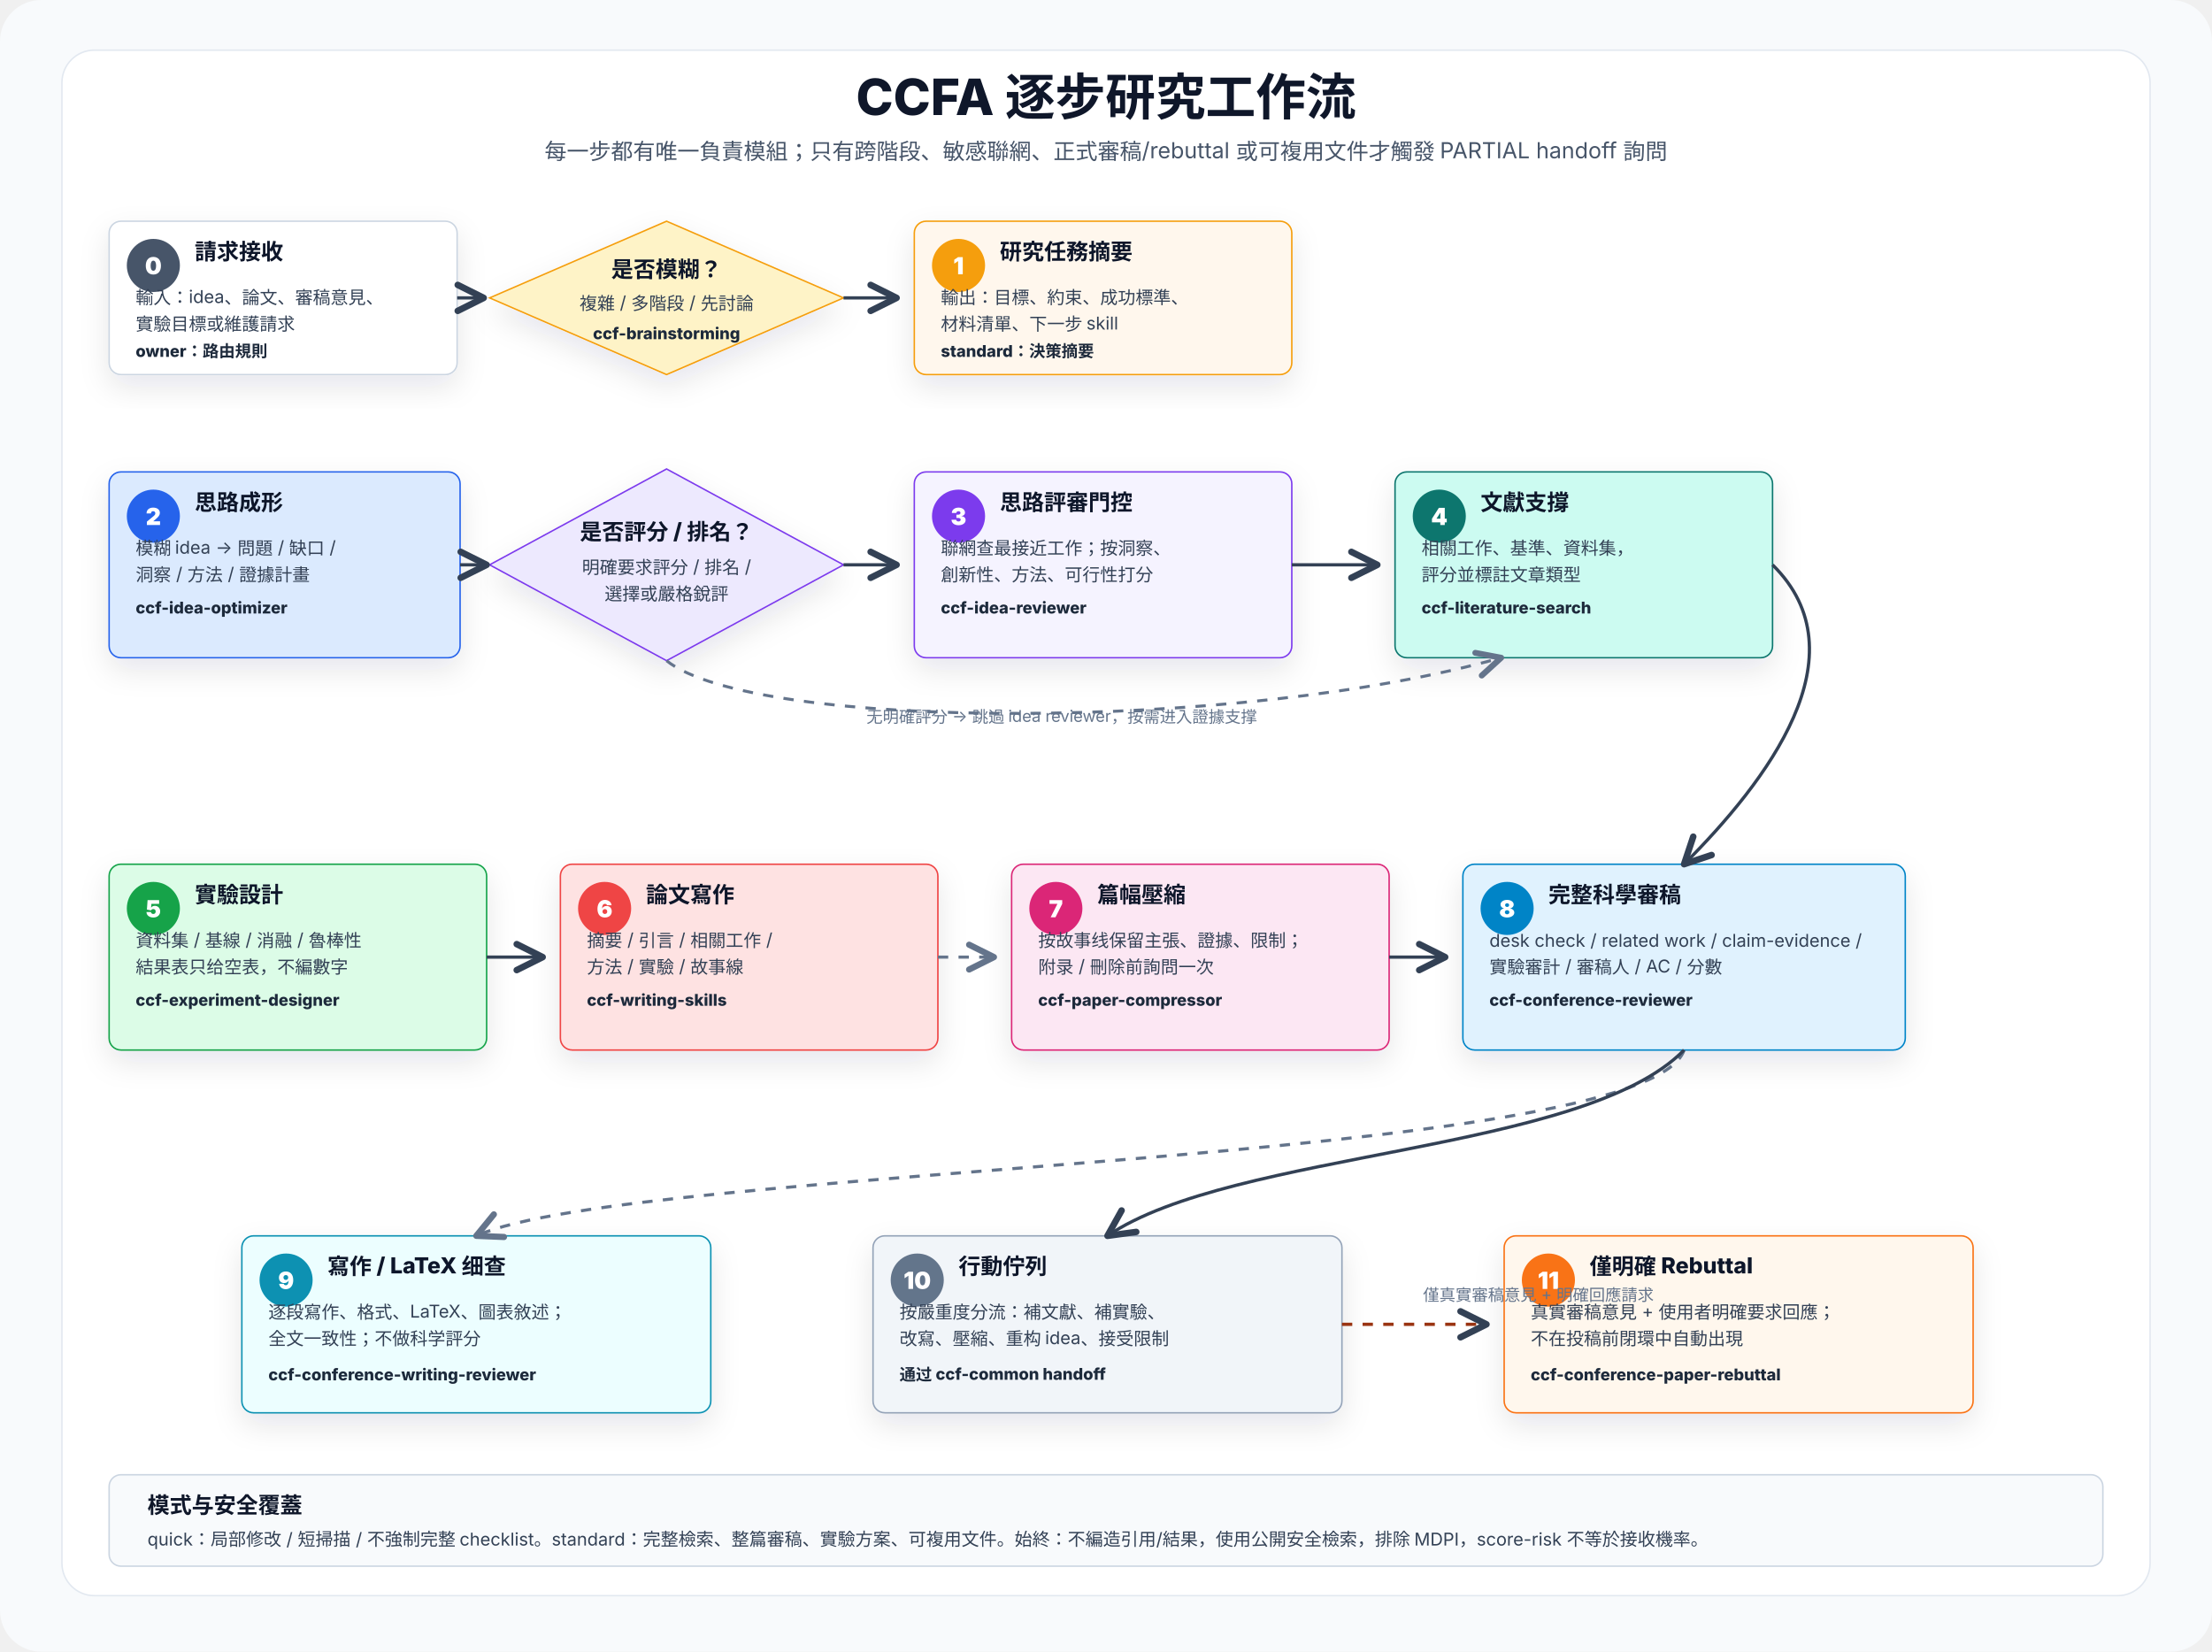
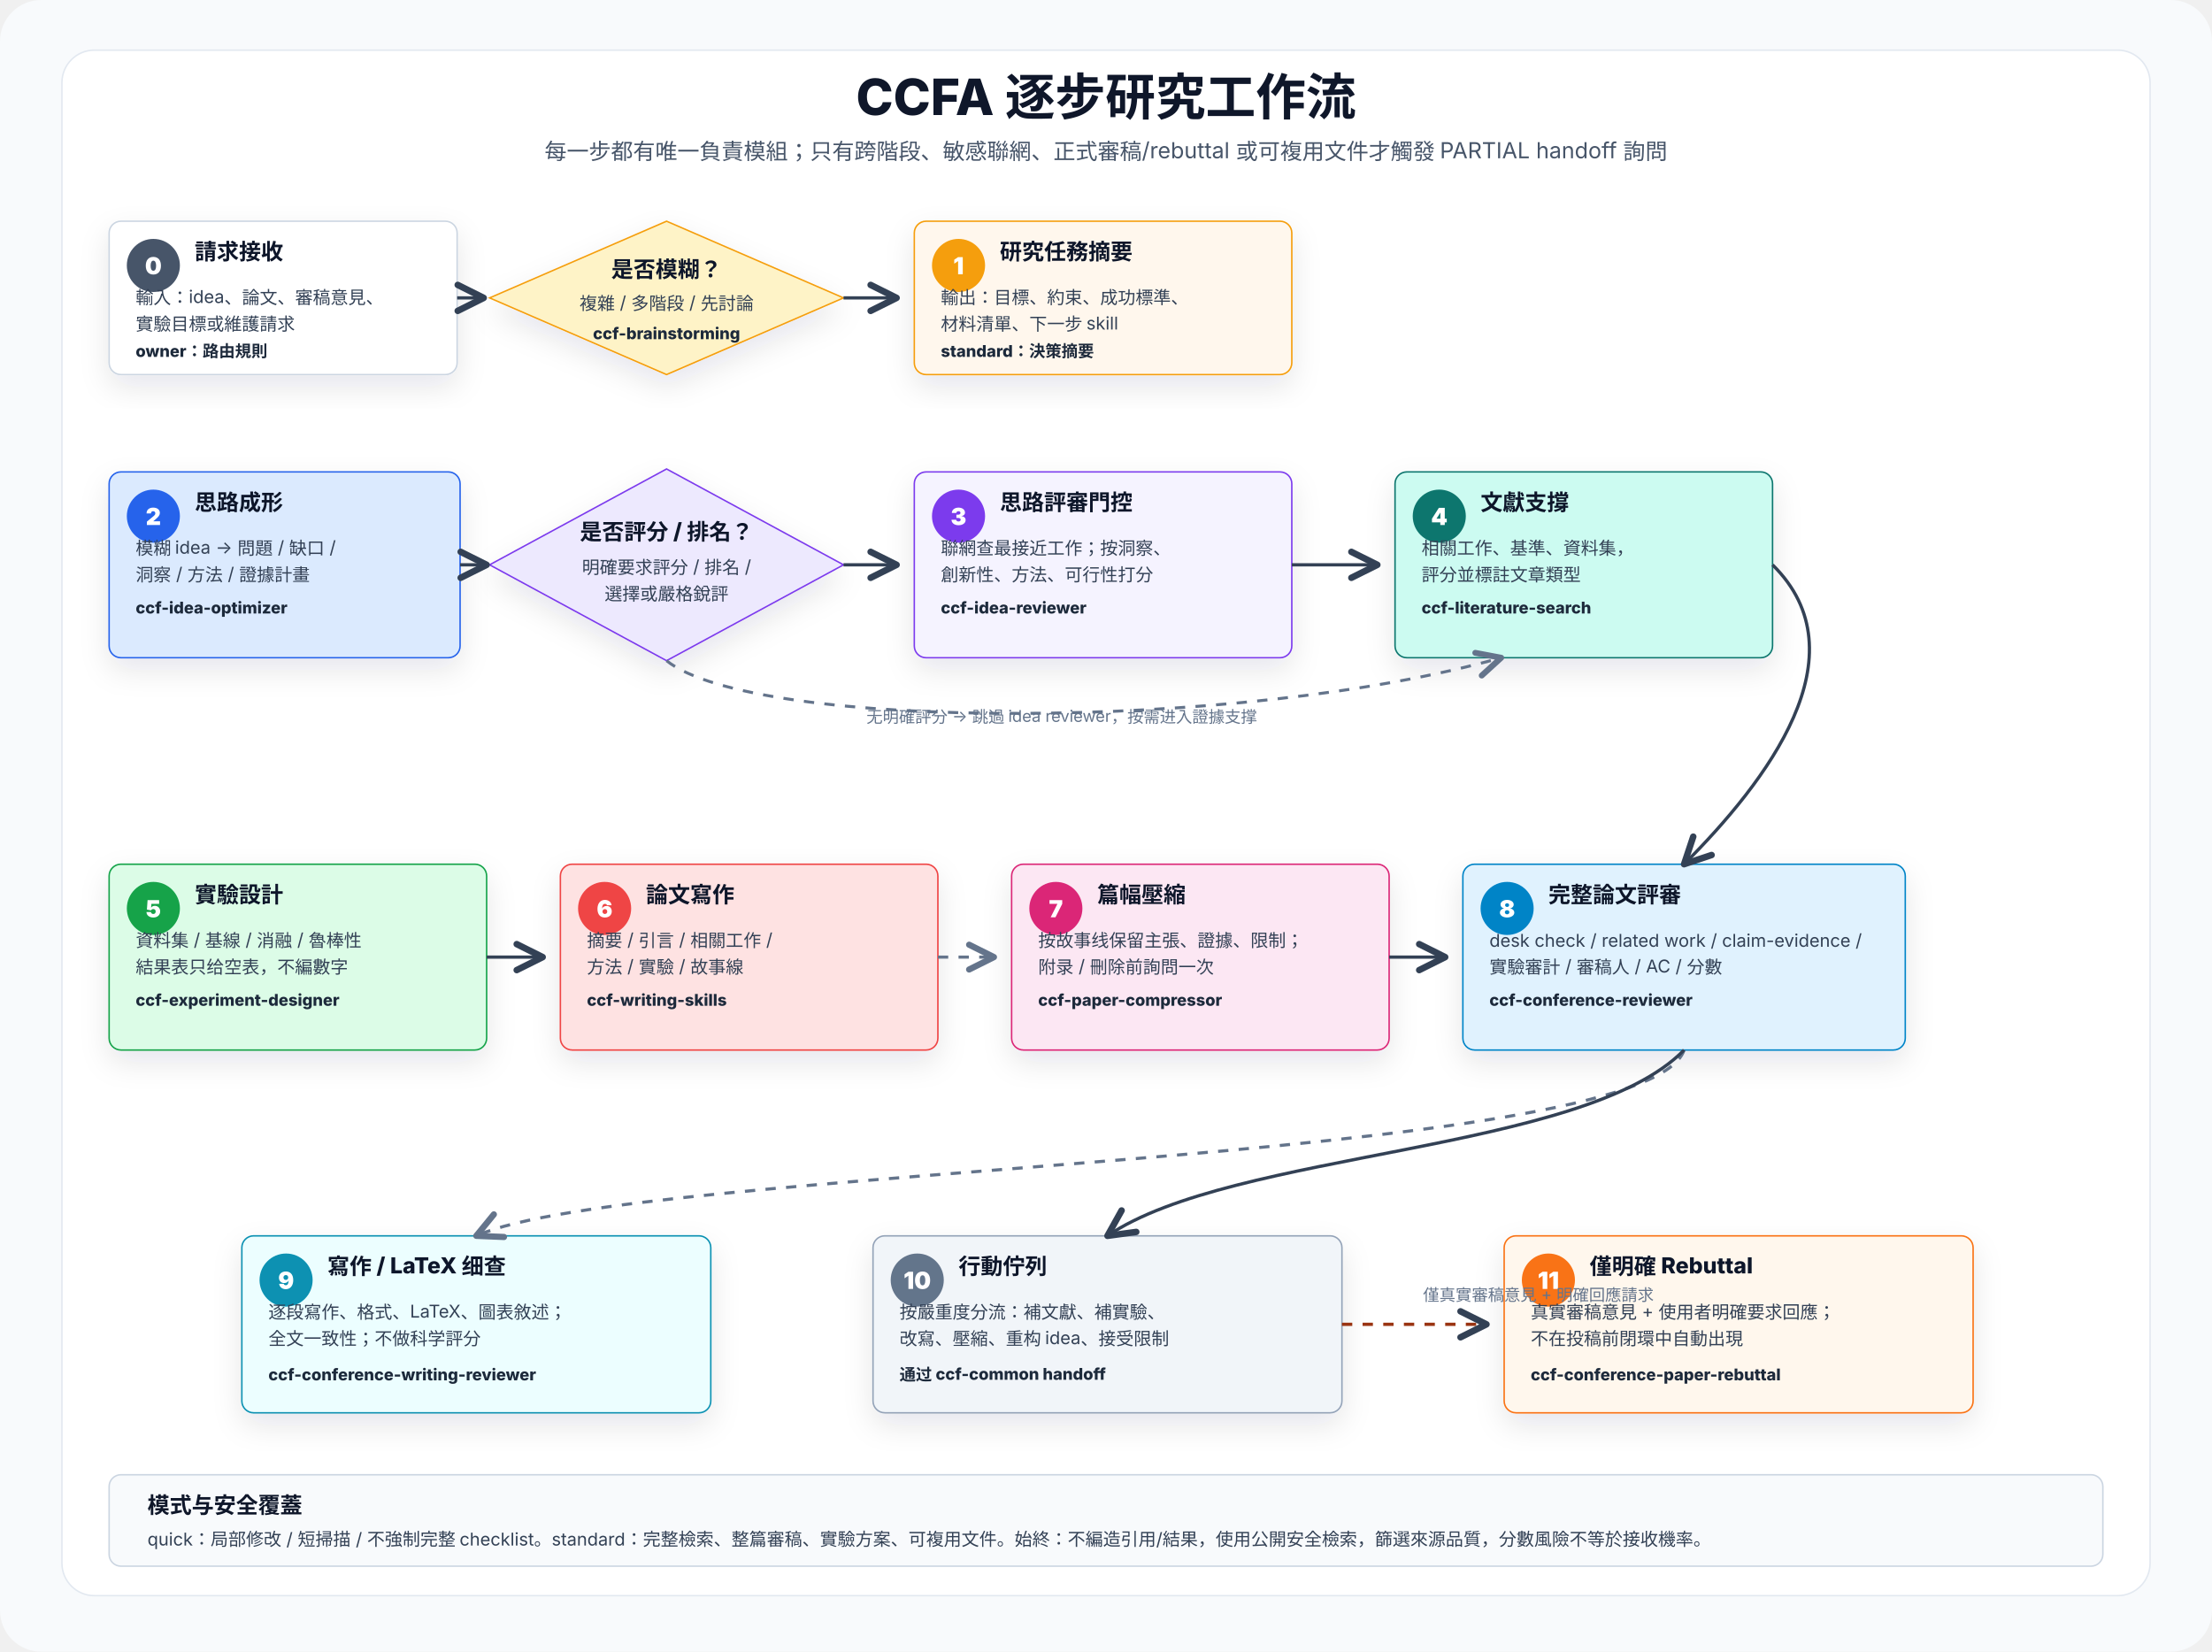
<svg xmlns="http://www.w3.org/2000/svg" width="1500" height="1120" viewBox="0 0 1500 1120" fill="none" role="img" aria-labelledby="title desc">
  <defs>
    <filter id="shadow" x="-12%" y="-18%" width="124%" height="140%" color-interpolation-filters="sRGB">
      <feDropShadow dx="0" dy="8" stdDeviation="10" flood-color="#0f172a" flood-opacity="0.1" />
    </filter>
    <marker id="arrow" markerWidth="12" markerHeight="12" refX="10" refY="6" orient="auto" markerUnits="strokeWidth">
      <path d="M2 2L10 6L2 10" stroke="#334155" stroke-width="2" stroke-linecap="round" stroke-linejoin="round" />
    </marker>
    <marker id="arrowMuted" markerWidth="12" markerHeight="12" refX="10" refY="6" orient="auto" markerUnits="strokeWidth">
      <path d="M2 2L10 6L2 10" stroke="#64748b" stroke-width="2" stroke-linecap="round" stroke-linejoin="round" />
    </marker>
    <style>
      .font{font-family:"Microsoft YaHei","Noto Sans SC","Inter","Segoe UI",Arial,sans-serif}
      .title{font-size:34px;font-weight:800;fill:#0f172a}
      .sub{font-size:15px;fill:#475569}
      .num{font-size:16px;font-weight:900;fill:#ffffff}
      .h{font-size:15px;font-weight:800;fill:#0f172a}
      .b{font-size:12px;fill:#334155}
      .s{font-size:11px;fill:#64748b}
      .skill{font-size:11px;font-weight:800;fill:#1e293b}
    </style>
  </defs>
  <rect width="1500" height="1120" rx="28" fill="#f8fafc" />
  <rect x="42" y="34" width="1416" height="1048" rx="22" fill="#ffffff" stroke="#e2e8f0" />
  <text x="750" y="78" text-anchor="middle" class="font title">CCFA 逐步研究工作流</text>
  <text x="750" y="108" text-anchor="middle" class="font sub">每一步都有唯一負責模組；只有跨階段、敏感聯網、正式審稿/rebuttal 或可複用文件才觸發 PARTIAL handoff 詢問</text>
  <g filter="url(#shadow)">
    <rect x="74" y="150" width="236" height="104" rx="8" fill="#ffffff" stroke="#cbd5e1" />
    <circle cx="104" cy="180" r="18" fill="#475569" />
    <text x="104" y="186" text-anchor="middle" class="font num">0</text>
    <text x="132" y="176" class="font h">請求接收</text>
    <text x="92" y="206" class="font b">輸入：idea、論文、審稿意見、</text>
    <text x="92" y="224" class="font b">實驗目標或維護請求</text>
    <text x="92" y="242" class="font skill">owner：路由規則</text>
  </g>
  <g filter="url(#shadow)">
    <path d="M452 150L572 202L452 254L332 202Z" fill="#fef3c7" stroke="#f59e0b" />
    <text x="452" y="188" text-anchor="middle" class="font h" fill="#78350f">是否模糊？</text>
    <text x="452" y="210" text-anchor="middle" class="font b" fill="#92400e">複雜 / 多階段 / 先討論</text>
    <text x="452" y="230" text-anchor="middle" class="font skill" fill="#92400e">ccf-brainstorming</text>
  </g>
  <g filter="url(#shadow)">
    <rect x="620" y="150" width="256" height="104" rx="8" fill="#fff7ed" stroke="#f59e0b" />
    <circle cx="650" cy="180" r="18" fill="#f59e0b" />
    <text x="650" y="186" text-anchor="middle" class="font num">1</text>
    <text x="678" y="176" class="font h">研究任務摘要</text>
    <text x="638" y="206" class="font b">輸出：目標、約束、成功標準、</text>
    <text x="638" y="224" class="font b">材料清單、下一步 skill</text>
    <text x="638" y="242" class="font skill">standard：決策摘要</text>
  </g>
  <path d="M310 202H328" stroke="#334155" stroke-width="2.2" marker-end="url(#arrow)" />
  <path d="M572 202H608" stroke="#334155" stroke-width="2.2" marker-end="url(#arrow)" />
  <g filter="url(#shadow)">
    <rect x="74" y="320" width="238" height="126" rx="8" fill="#dbeafe" stroke="#2563eb" />
    <circle cx="104" cy="350" r="18" fill="#2563eb" />
    <text x="104" y="356" text-anchor="middle" class="font num">2</text>
    <text x="132" y="346" class="font h" fill="#1e3a8a">思路成形</text>
    <text x="92" y="376" class="font b" fill="#1d4ed8">模糊 idea -&gt; 問題 / 缺口 /</text>
    <text x="92" y="394" class="font b" fill="#1d4ed8">洞察 / 方法 / 證據計畫</text>
    <text x="92" y="416" class="font skill" fill="#1e40af">ccf-idea-optimizer</text>
  </g>
  <g filter="url(#shadow)">
    <path d="M452 318L572 383L452 448L332 383Z" fill="#ede9fe" stroke="#7c3aed" />
    <text x="452" y="366" text-anchor="middle" class="font h" fill="#4c1d95">是否評分 / 排名？</text>
    <text x="452" y="389" text-anchor="middle" class="font b" fill="#6d28d9">明確要求評分 / 排名 /</text>
    <text x="452" y="407" text-anchor="middle" class="font b" fill="#6d28d9">選擇或嚴格銳評</text>
  </g>
  <g filter="url(#shadow)">
    <rect x="620" y="320" width="256" height="126" rx="8" fill="#f5f3ff" stroke="#7c3aed" />
    <circle cx="650" cy="350" r="18" fill="#7c3aed" />
    <text x="650" y="356" text-anchor="middle" class="font num">3</text>
    <text x="678" y="346" class="font h" fill="#4c1d95">思路評審門控</text>
    <text x="638" y="376" class="font b" fill="#6d28d9">聯網查最接近工作；按洞察、</text>
    <text x="638" y="394" class="font b" fill="#6d28d9">創新性、方法、可行性打分</text>
    <text x="638" y="416" class="font skill" fill="#5b21b6">ccf-idea-reviewer</text>
  </g>
  <g filter="url(#shadow)">
    <rect x="946" y="320" width="256" height="126" rx="8" fill="#ccfbf1" stroke="#0f766e" />
    <circle cx="976" cy="350" r="18" fill="#0f766e" />
    <text x="976" y="356" text-anchor="middle" class="font num">4</text>
    <text x="1004" y="346" class="font h" fill="#134e4a">文獻支撐</text>
    <text x="964" y="376" class="font b" fill="#0f766e">相關工作、基準、資料集，</text>
    <text x="964" y="394" class="font b" fill="#0f766e">評分並標註文章類型</text>
    <text x="964" y="416" class="font skill" fill="#115e59">ccf-literature-search</text>
  </g>
  <path d="M312 383H330" stroke="#334155" stroke-width="2.2" marker-end="url(#arrow)" />
  <path d="M572 383H608" stroke="#334155" stroke-width="2.2" marker-end="url(#arrow)" />
  <path d="M876 383H934" stroke="#334155" stroke-width="2.2" marker-end="url(#arrow)" />
  <path d="M452 448C512 496 842 496 1018 446" stroke="#64748b" stroke-width="2" stroke-dasharray="7 7" fill="none" marker-end="url(#arrowMuted)" />
  <text x="720" y="490" text-anchor="middle" class="font s">无明確評分 -&gt; 跳過 idea reviewer，按需进入證據支撑</text>
  <g filter="url(#shadow)">
    <rect x="74" y="586" width="256" height="126" rx="8" fill="#dcfce7" stroke="#16a34a" />
    <circle cx="104" cy="616" r="18" fill="#16a34a" />
    <text x="104" y="622" text-anchor="middle" class="font num">5</text>
    <text x="132" y="612" class="font h" fill="#14532d">實驗設計</text>
    <text x="92" y="642" class="font b" fill="#15803d">資料集 / 基線 / 消融 / 魯棒性</text>
    <text x="92" y="660" class="font b" fill="#15803d">結果表只给空表，不編數字</text>
    <text x="92" y="682" class="font skill" fill="#166534">ccf-experiment-designer</text>
  </g>
  <g filter="url(#shadow)">
    <rect x="380" y="586" width="256" height="126" rx="8" fill="#fee2e2" stroke="#ef4444" />
    <circle cx="410" cy="616" r="18" fill="#ef4444" />
    <text x="410" y="622" text-anchor="middle" class="font num">6</text>
    <text x="438" y="612" class="font h" fill="#7f1d1d">論文寫作</text>
    <text x="398" y="642" class="font b" fill="#991b1b">摘要 / 引言 / 相關工作 /</text>
    <text x="398" y="660" class="font b" fill="#991b1b">方法 / 實驗 / 故事線</text>
    <text x="398" y="682" class="font skill" fill="#991b1b">ccf-writing-skills</text>
  </g>
  <g filter="url(#shadow)">
    <rect x="686" y="586" width="256" height="126" rx="8" fill="#fce7f3" stroke="#db2777" />
    <circle cx="716" cy="616" r="18" fill="#db2777" />
    <text x="716" y="622" text-anchor="middle" class="font num">7</text>
    <text x="744" y="612" class="font h" fill="#831843">篇幅壓縮</text>
    <text x="704" y="642" class="font b" fill="#9d174d">按故事线保留主張、證據、限制；</text>
    <text x="704" y="660" class="font b" fill="#9d174d">附录 / 刪除前詢問一次</text>
    <text x="704" y="682" class="font skill" fill="#9d174d">ccf-paper-compressor</text>
  </g>
  <g filter="url(#shadow)">
    <rect x="992" y="586" width="300" height="126" rx="8" fill="#e0f2fe" stroke="#0284c7" />
    <circle cx="1022" cy="616" r="18" fill="#0284c7" />
    <text x="1022" y="622" text-anchor="middle" class="font num">8</text>
-     <text x="1050" y="612" class="font h" fill="#0c4a6e">完整科學審稿</text>
+     <text x="1050" y="612" class="font h" fill="#0c4a6e">完整論文評審</text>
    <text x="1010" y="642" class="font b" fill="#075985">desk check / related work / claim-evidence /</text>
    <text x="1010" y="660" class="font b" fill="#075985">實驗審計 / 審稿人 / AC / 分數</text>
    <text x="1010" y="682" class="font skill" fill="#075985">ccf-conference-reviewer</text>
  </g>
  <path d="M1202 383C1264 444 1198 530 1142 586" stroke="#334155" stroke-width="2.2" fill="none" marker-end="url(#arrow)" />
  <path d="M330 649H368" stroke="#334155" stroke-width="2.2" marker-end="url(#arrow)" />
  <path d="M636 649H674" stroke="#64748b" stroke-width="2.1" stroke-dasharray="7 7" marker-end="url(#arrowMuted)" />
  <path d="M942 649H980" stroke="#334155" stroke-width="2.2" marker-end="url(#arrow)" />
  <g filter="url(#shadow)">
    <rect x="164" y="838" width="318" height="120" rx="8" fill="#ecfeff" stroke="#0891b2" />
    <circle cx="194" cy="868" r="18" fill="#0891b2" />
    <text x="194" y="874" text-anchor="middle" class="font num">9</text>
    <text x="222" y="864" class="font h" fill="#164e63">寫作 / LaTeX 细查</text>
    <text x="182" y="894" class="font b" fill="#0e7490">逐段寫作、格式、LaTeX、圖表敘述；</text>
    <text x="182" y="912" class="font b" fill="#0e7490">全文一致性；不做科学評分</text>
    <text x="182" y="936" class="font skill" fill="#0e7490">ccf-conference-writing-reviewer</text>
  </g>
  <g filter="url(#shadow)">
    <rect x="592" y="838" width="318" height="120" rx="8" fill="#f1f5f9" stroke="#94a3b8" />
    <circle cx="622" cy="868" r="18" fill="#64748b" />
    <text x="622" y="874" text-anchor="middle" class="font num">10</text>
    <text x="650" y="864" class="font h">行動佇列</text>
    <text x="610" y="894" class="font b">按嚴重度分流：補文獻、補實驗、</text>
    <text x="610" y="912" class="font b">改寫、壓縮、重构 idea、接受限制</text>
    <text x="610" y="936" class="font skill">通过 ccf-common handoff</text>
  </g>
  <g filter="url(#shadow)">
    <rect x="1020" y="838" width="318" height="120" rx="8" fill="#fff7ed" stroke="#f97316" />
    <circle cx="1050" cy="868" r="18" fill="#f97316" />
    <text x="1050" y="874" text-anchor="middle" class="font num">11</text>
    <text x="1078" y="864" class="font h" fill="#9a3412">僅明確 Rebuttal</text>
    <text x="1038" y="894" class="font b" fill="#9a3412">真實審稿意見 + 使用者明確要求回應；</text>
    <text x="1038" y="912" class="font b" fill="#9a3412">不在投稿前閉環中自動出現</text>
    <text x="1038" y="936" class="font skill" fill="#9a3412">ccf-conference-paper-rebuttal</text>
  </g>
  <path d="M1142 712C1116 790 430 790 323 838" stroke="#64748b" stroke-width="2.1" stroke-dasharray="7 7" fill="none" marker-end="url(#arrowMuted)" />
  <path d="M1142 712C1074 782 836 780 751 838" stroke="#334155" stroke-width="2.2" fill="none" marker-end="url(#arrow)" />
  <path d="M910 898H1008" stroke="#9a3412" stroke-width="2.2" stroke-dasharray="7 7" marker-end="url(#arrow)" />
  <text x="965" y="882" class="font s" fill="#9a3412">僅真實審稿意見 + 明確回應請求</text>
  <rect x="74" y="1000" width="1352" height="62" rx="8" fill="#f8fafc" stroke="#cbd5e1" />
  <text x="100" y="1026" class="font h">模式与安全覆蓋</text>
-   <text x="100" y="1048" class="font b">quick：局部修改 / 短掃描 / 不強制完整 checklist。standard：完整檢索、整篇審稿、實驗方案、可複用文件。始終：不編造引用/結果，使用公開安全檢索，排除 MDPI，score-risk 不等於接收機率。</text>
+   <text x="100" y="1048" class="font b">quick：局部修改 / 短掃描 / 不強制完整 checklist。standard：完整檢索、整篇審稿、實驗方案、可複用文件。始終：不編造引用/結果，使用公開安全檢索，篩選來源品質，分數風險不等於接收機率。</text>
</svg>
